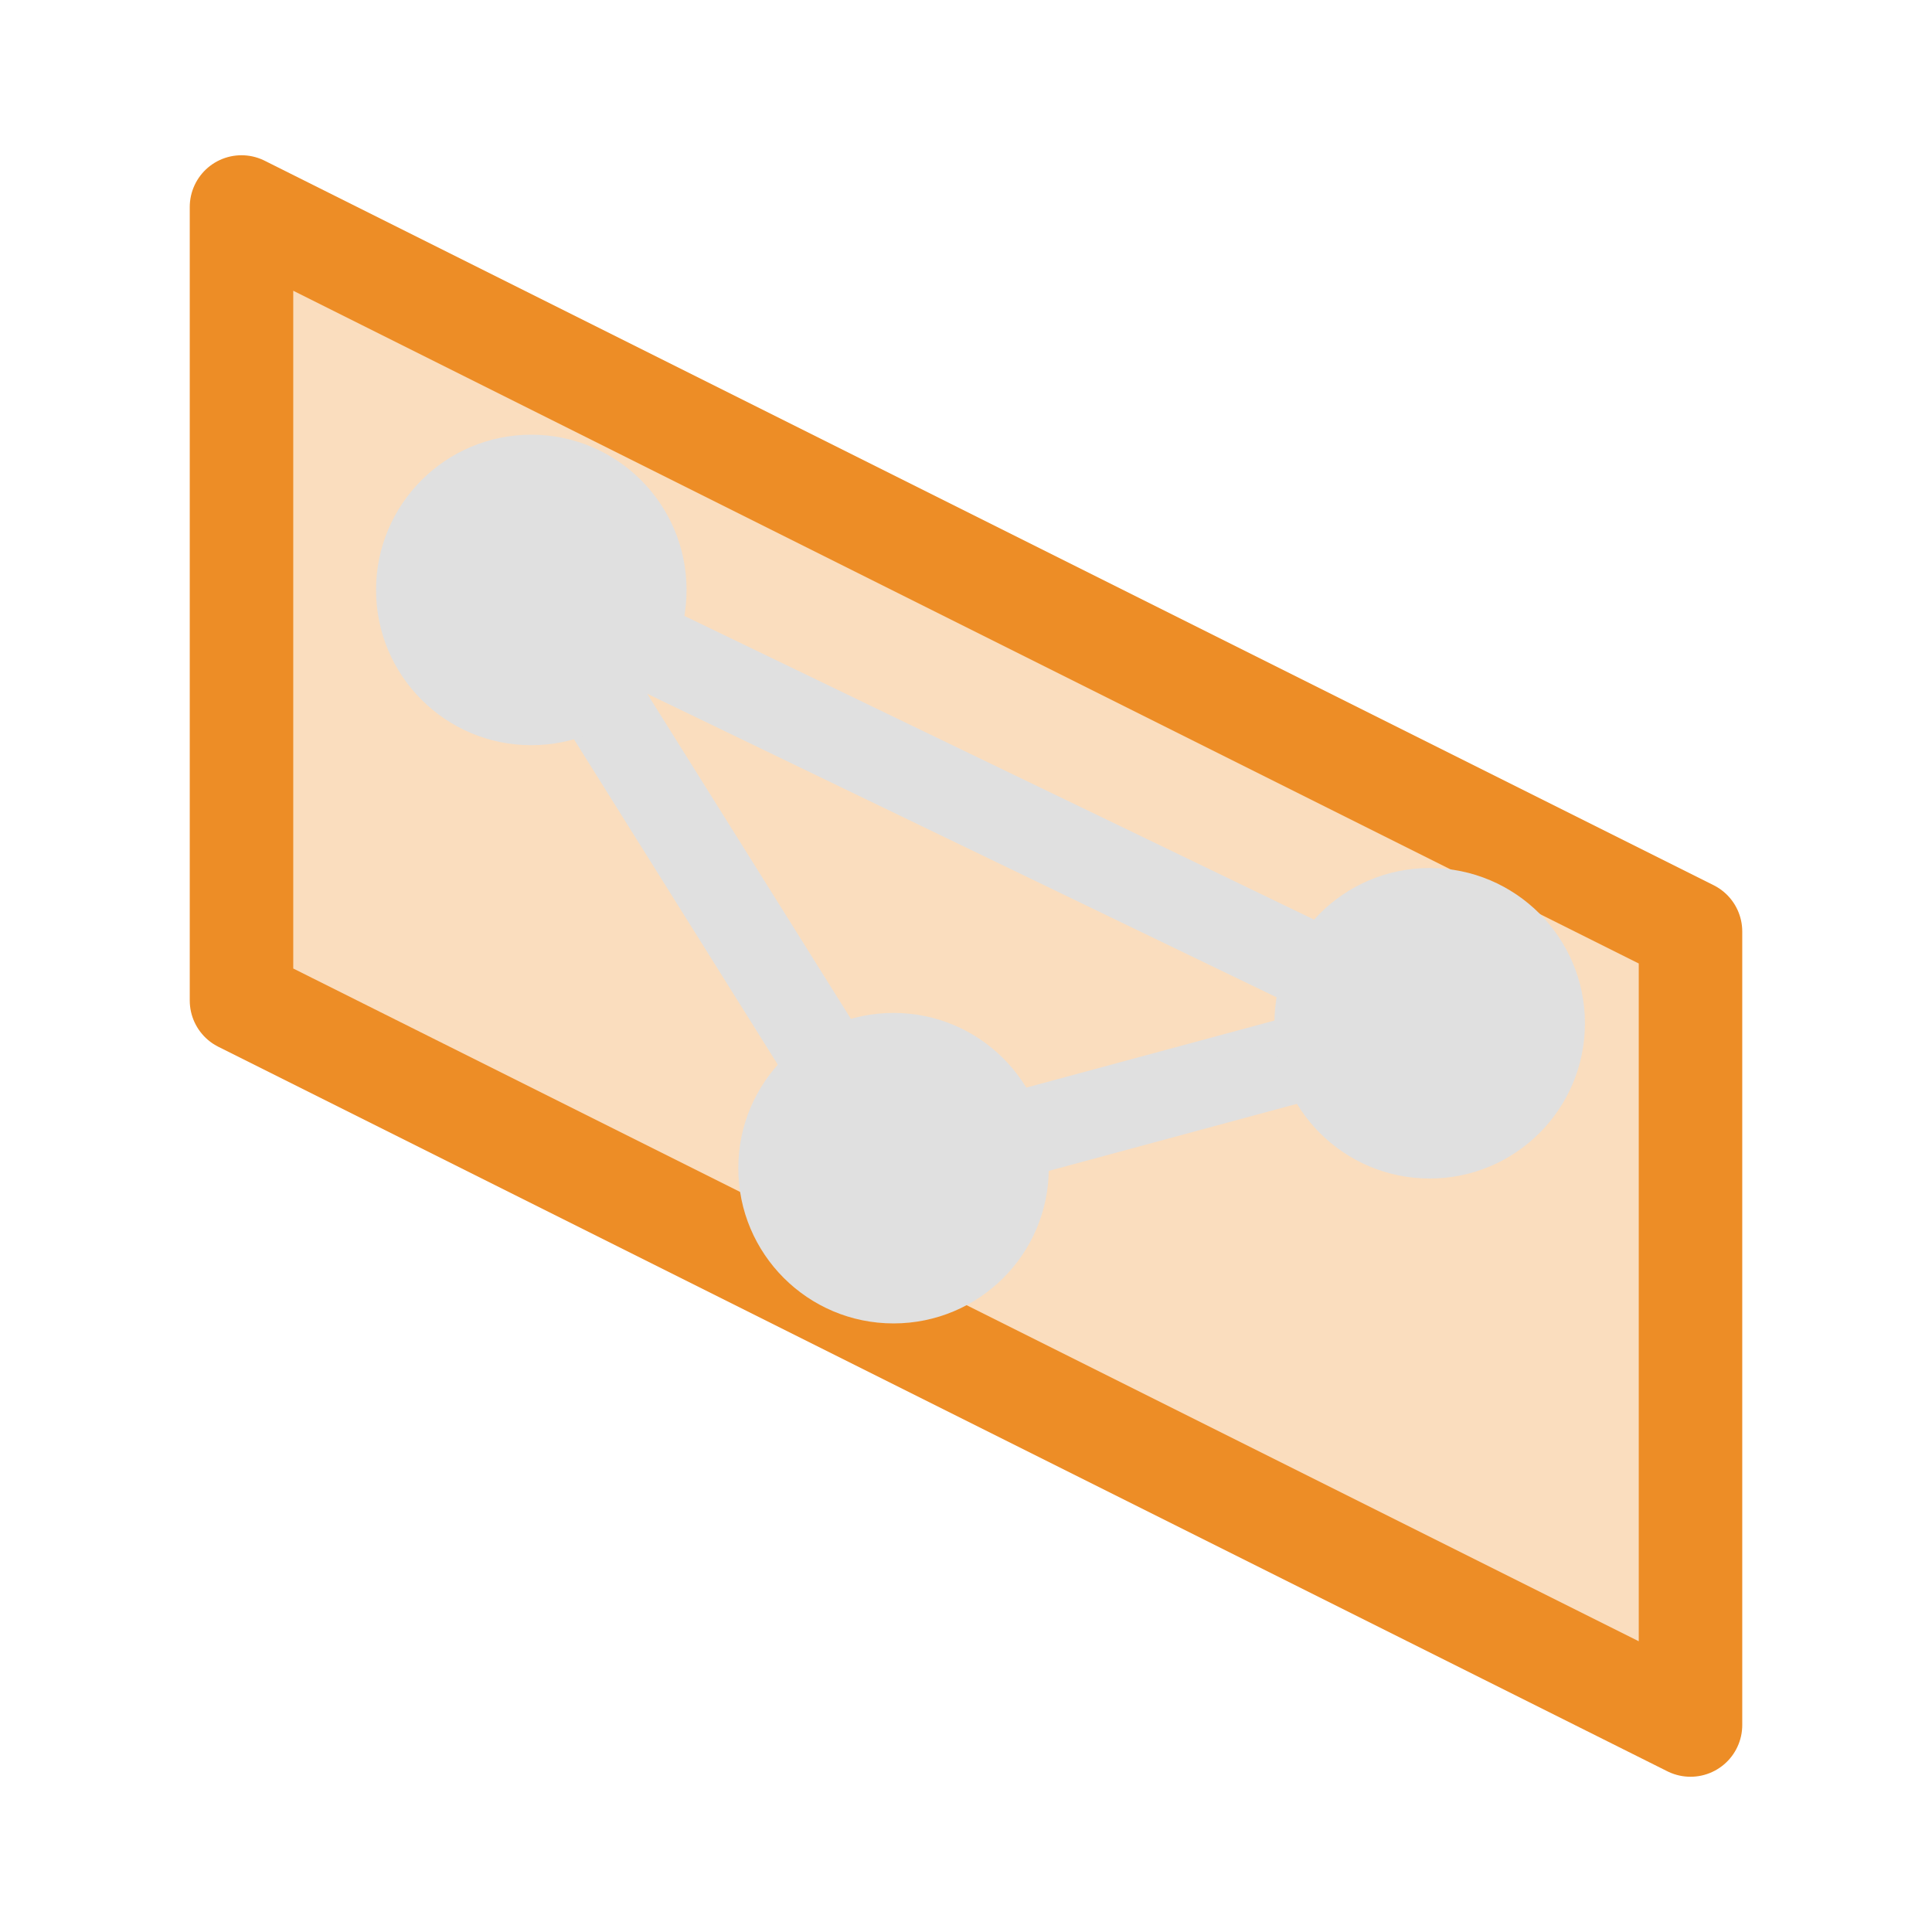
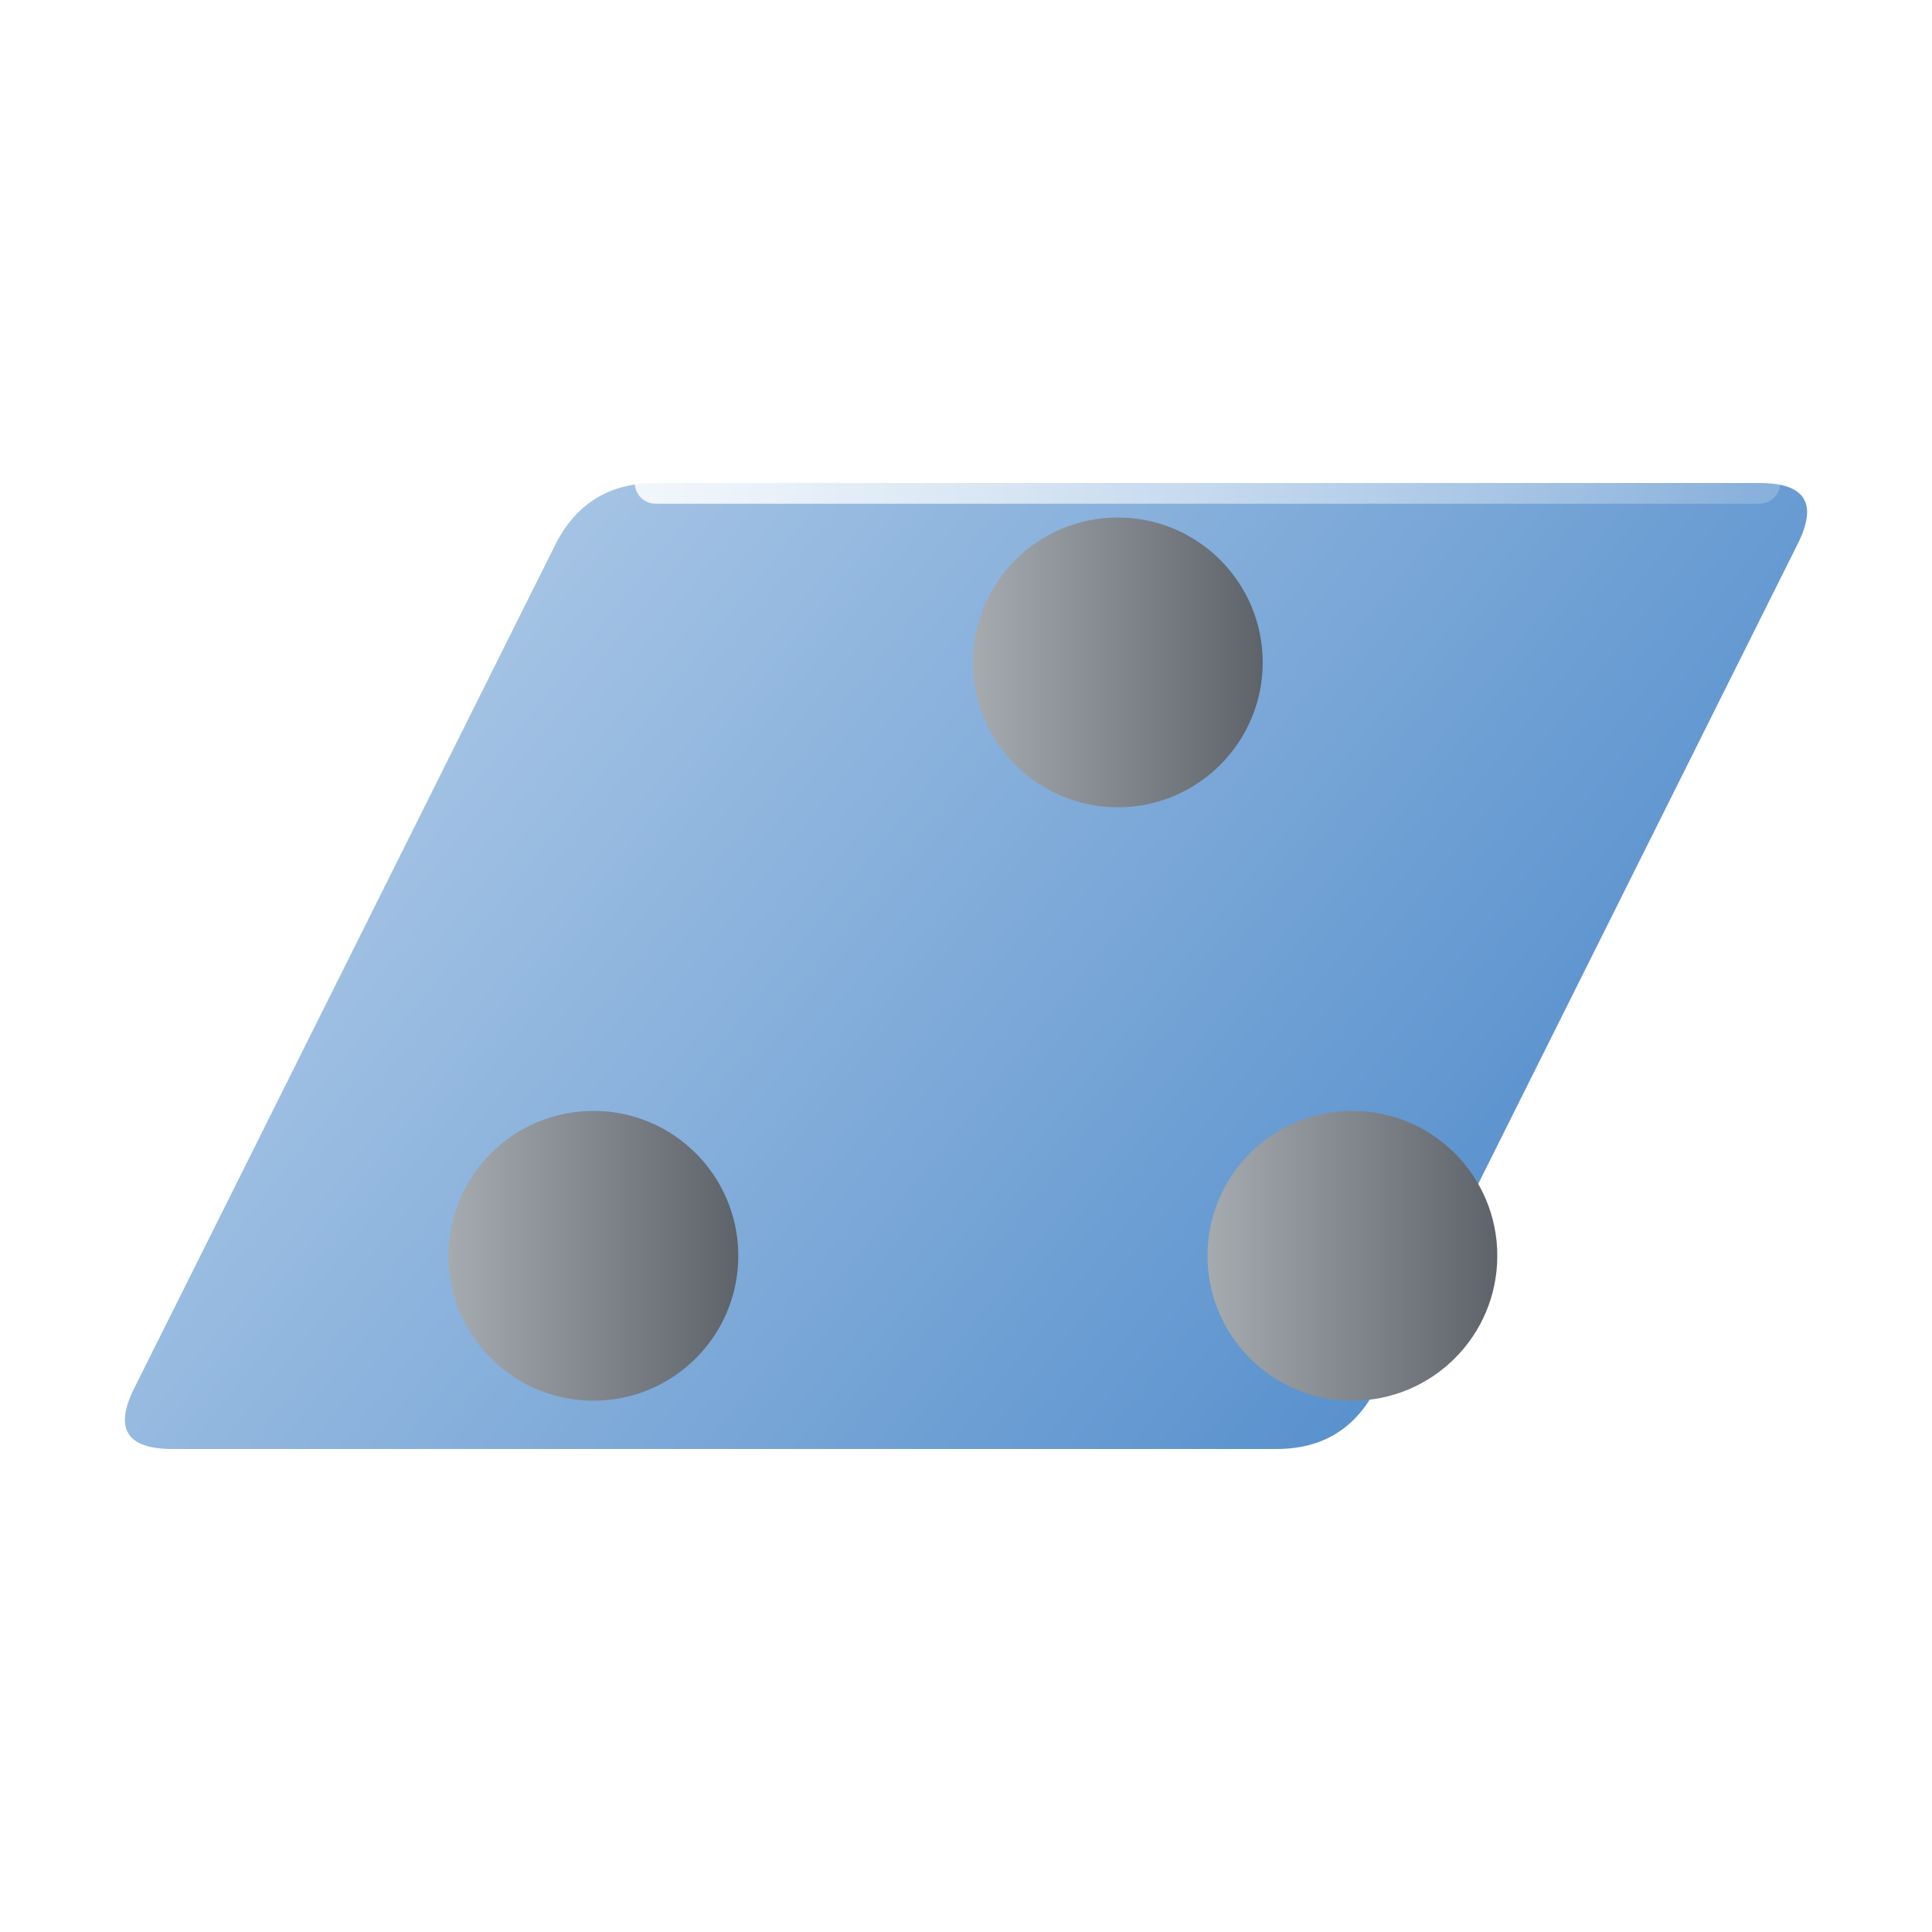
- <svg xmlns="http://www.w3.org/2000/svg" viewBox="0 0 28 28" fill="none" stroke-linecap="round" stroke-linejoin="round">
-   <path d="M3.5 3 L24.5 13.5 L24.5 25 L3.5 14.5Z" fill="#ED8D26" fill-opacity=".3" />
-   <path d="M3.5 3 L24.5 13.5 L24.5 25 L3.5 14.5Z" stroke="#ED8D26" stroke-width="1.5" />
-   <path d="M7.7 8.55 L20.72 14.83 L12.95 16.93Z" stroke="#E0E0E0" stroke-width="1.25" />
-   <circle cx="7.7" cy="8.55" r="2.25" fill="#E0E0E0" />
-   <circle cx="20.72" cy="14.83" r="2.25" fill="#E0E0E0" />
-   <circle cx="12.95" cy="16.93" r="2.25" fill="#E0E0E0" />
+ <svg xmlns="http://www.w3.org/2000/svg" viewBox="0 0 28 28" fill="none" stroke-linecap="round" stroke-linejoin="round" data-lit="2">
+   <defs>
+     <linearGradient id="g-PL-threepts-ap" gradientUnits="userSpaceOnUse" x1="5.25" y1="7" x2="22.75" y2="21">
+       <stop offset="0" stop-color="#B0CBE8" />
+       <stop offset="1" stop-color="#4E8ACA" />
+     </linearGradient>
+     <linearGradient id="g-PL-threepts-hl" gradientUnits="userSpaceOnUse" x1="9.5" y1="0" x2="25.5" y2="0">
+       <stop offset="0" stop-color="#FFFFFF" stop-opacity="0.85" />
+       <stop offset="1" stop-color="#FFFFFF" stop-opacity="0.2" />
+     </linearGradient>
+     <linearGradient id="g-PL-threepts-sc" gradientUnits="userSpaceOnUse" x1="6.5" y1="0" x2="10.7" y2="0">
+       <stop offset="0" stop-color="#A6ABB0" />
+       <stop offset="1" stop-color="#5D6369" />
+     </linearGradient>
+     <linearGradient id="g-PL-threepts-sc2" gradientUnits="userSpaceOnUse" x1="17.5" y1="0" x2="21.7" y2="0">
+       <stop offset="0" stop-color="#A6ABB0" />
+       <stop offset="1" stop-color="#5D6369" />
+     </linearGradient>
+     <linearGradient id="g-PL-threepts-sc3" gradientUnits="userSpaceOnUse" x1="14.1" y1="0" x2="18.3" y2="0">
+       <stop offset="0" stop-color="#A6ABB0" />
+       <stop offset="1" stop-color="#5D6369" />
+     </linearGradient>
+   </defs>
+   <path d="M2.5 21Q1.5 21 1.95 20.11L8.05 7.89Q8.5 7 9.5 7L25.5 7Q26.5 7 26.05 7.89L19.95 20.11Q19.5 21 18.5 21Z" fill="url(#g-PL-threepts-ap)" />
+   <path d="M9.5 7L25.5 7" stroke="url(#g-PL-threepts-hl)" stroke-width="0.6" />
+   <circle cx="8.6" cy="18.2" r="2.1" fill="url(#g-PL-threepts-sc)" />
+   <circle cx="19.6" cy="18.2" r="2.1" fill="url(#g-PL-threepts-sc2)" />
+   <circle cx="16.2" cy="9.6" r="2.1" fill="url(#g-PL-threepts-sc3)" />
</svg>
